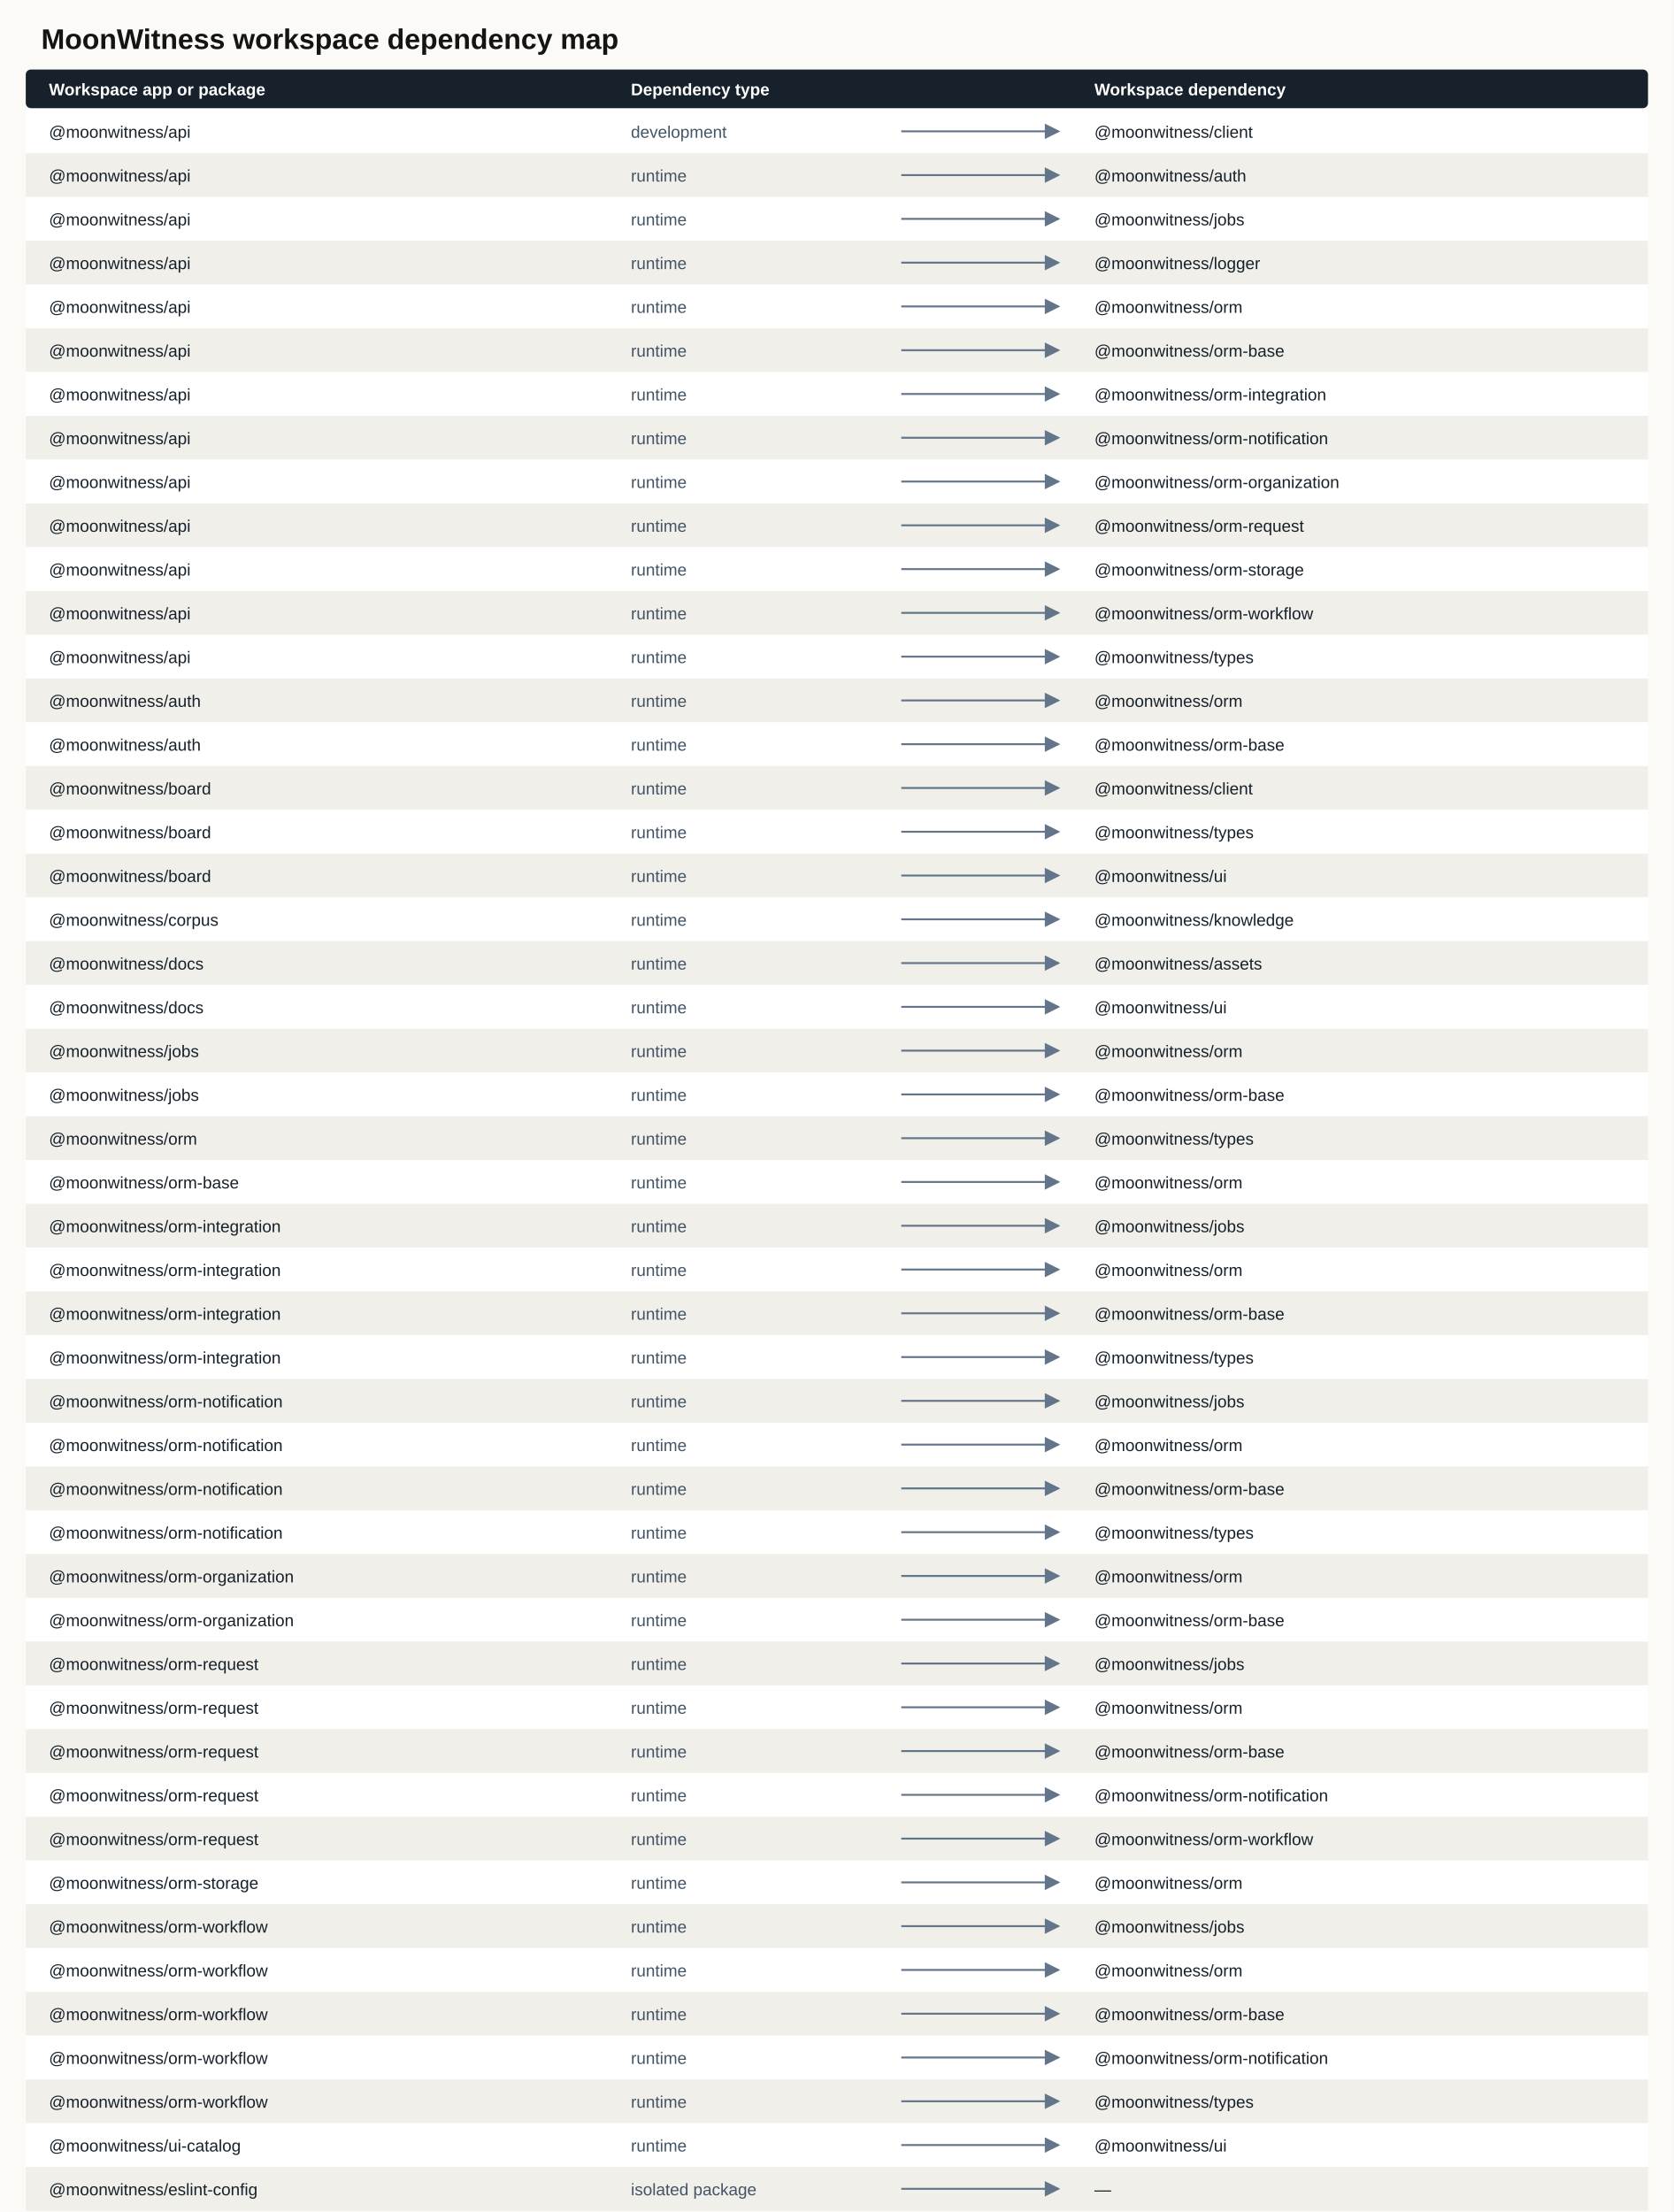
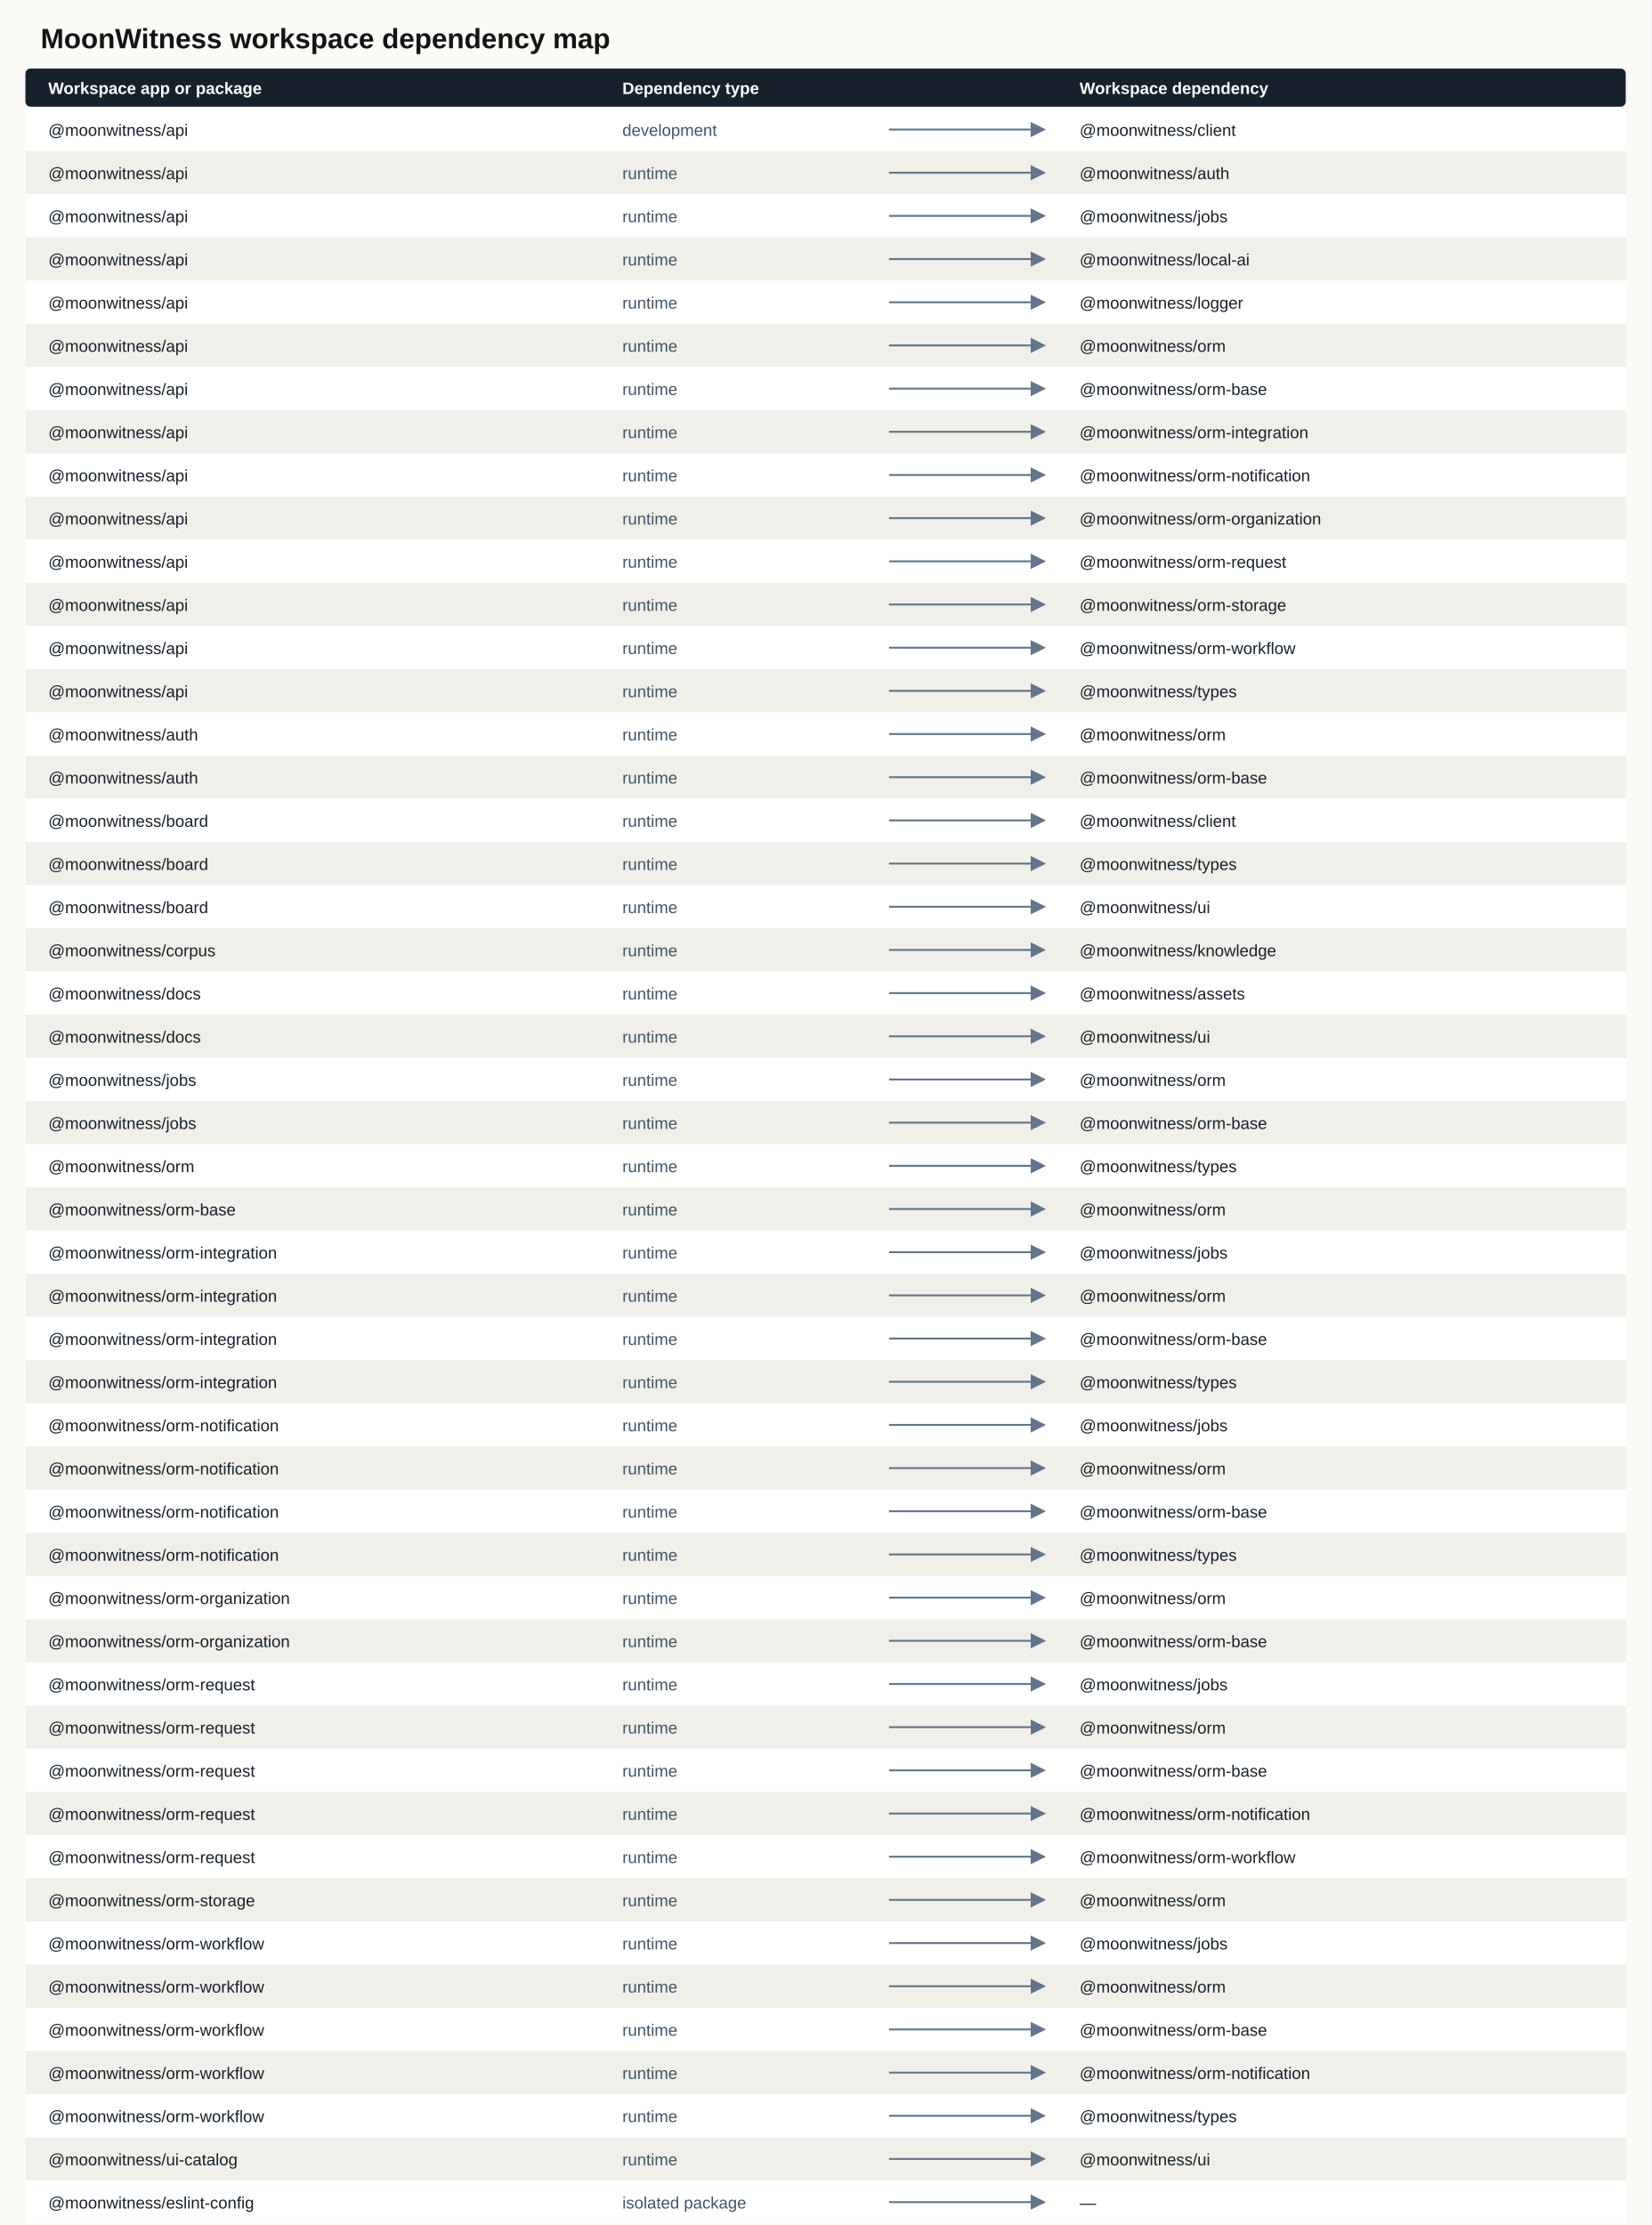
- <svg xmlns="http://www.w3.org/2000/svg" viewBox="0 0 1300 1718" role="img" aria-labelledby="diagram-title diagram-description">
+ <svg xmlns="http://www.w3.org/2000/svg" viewBox="0 0 1300 1752" role="img" aria-labelledby="diagram-title diagram-description">
  <rect width="100%" height="100%" fill="#fbfaf6" />
  <text x="32" y="38" fill="#141414" font-family="Arial,sans-serif" font-size="22" font-weight="700">MoonWitness workspace dependency map</text>
  <defs>
    <marker id="arrow" markerWidth="8" markerHeight="8" refX="7" refY="4" orient="auto">
      <path d="M 0 0 L 8 4 L 0 8 z" fill="#62758a" />
    </marker>
  </defs>
  <rect x="20" y="54" width="1260" height="30" rx="4" fill="#17212b" />
  <text x="38" y="74" fill="#ffffff" font-family="Arial,sans-serif" font-size="13" font-weight="700">Workspace app or package</text>
  <text x="490" y="74" fill="#ffffff" font-family="Arial,sans-serif" font-size="13" font-weight="700">Dependency type</text>
  <text x="850" y="74" fill="#ffffff" font-family="Arial,sans-serif" font-size="13" font-weight="700">Workspace dependency</text>
  <g>
    <rect x="20" y="85" width="1260" height="34" fill="#ffffff" />
    <text x="38" y="107" fill="#17212b" font-family="Arial,sans-serif" font-size="13">@moonwitness/api</text>
    <text x="490" y="107" fill="#435466" font-family="Arial,sans-serif" font-size="13">development</text>
    <path d="M 700 102 H 822" fill="none" stroke="#62758a" stroke-width="1.5" marker-end="url(#arrow)" />
    <text x="850" y="107" fill="#17212b" font-family="Arial,sans-serif" font-size="13">@moonwitness/client</text>
  </g>
  <g>
    <rect x="20" y="119" width="1260" height="34" fill="#f0efe9" />
    <text x="38" y="141" fill="#17212b" font-family="Arial,sans-serif" font-size="13">@moonwitness/api</text>
    <text x="490" y="141" fill="#435466" font-family="Arial,sans-serif" font-size="13">runtime</text>
    <path d="M 700 136 H 822" fill="none" stroke="#62758a" stroke-width="1.5" marker-end="url(#arrow)" />
    <text x="850" y="141" fill="#17212b" font-family="Arial,sans-serif" font-size="13">@moonwitness/auth</text>
  </g>
  <g>
    <rect x="20" y="153" width="1260" height="34" fill="#ffffff" />
    <text x="38" y="175" fill="#17212b" font-family="Arial,sans-serif" font-size="13">@moonwitness/api</text>
    <text x="490" y="175" fill="#435466" font-family="Arial,sans-serif" font-size="13">runtime</text>
    <path d="M 700 170 H 822" fill="none" stroke="#62758a" stroke-width="1.5" marker-end="url(#arrow)" />
    <text x="850" y="175" fill="#17212b" font-family="Arial,sans-serif" font-size="13">@moonwitness/jobs</text>
  </g>
  <g>
    <rect x="20" y="187" width="1260" height="34" fill="#f0efe9" />
    <text x="38" y="209" fill="#17212b" font-family="Arial,sans-serif" font-size="13">@moonwitness/api</text>
    <text x="490" y="209" fill="#435466" font-family="Arial,sans-serif" font-size="13">runtime</text>
    <path d="M 700 204 H 822" fill="none" stroke="#62758a" stroke-width="1.5" marker-end="url(#arrow)" />
-     <text x="850" y="209" fill="#17212b" font-family="Arial,sans-serif" font-size="13">@moonwitness/logger</text>
+     <text x="850" y="209" fill="#17212b" font-family="Arial,sans-serif" font-size="13">@moonwitness/local-ai</text>
  </g>
  <g>
    <rect x="20" y="221" width="1260" height="34" fill="#ffffff" />
    <text x="38" y="243" fill="#17212b" font-family="Arial,sans-serif" font-size="13">@moonwitness/api</text>
    <text x="490" y="243" fill="#435466" font-family="Arial,sans-serif" font-size="13">runtime</text>
    <path d="M 700 238 H 822" fill="none" stroke="#62758a" stroke-width="1.5" marker-end="url(#arrow)" />
-     <text x="850" y="243" fill="#17212b" font-family="Arial,sans-serif" font-size="13">@moonwitness/orm</text>
+     <text x="850" y="243" fill="#17212b" font-family="Arial,sans-serif" font-size="13">@moonwitness/logger</text>
  </g>
  <g>
    <rect x="20" y="255" width="1260" height="34" fill="#f0efe9" />
    <text x="38" y="277" fill="#17212b" font-family="Arial,sans-serif" font-size="13">@moonwitness/api</text>
    <text x="490" y="277" fill="#435466" font-family="Arial,sans-serif" font-size="13">runtime</text>
    <path d="M 700 272 H 822" fill="none" stroke="#62758a" stroke-width="1.5" marker-end="url(#arrow)" />
-     <text x="850" y="277" fill="#17212b" font-family="Arial,sans-serif" font-size="13">@moonwitness/orm-base</text>
+     <text x="850" y="277" fill="#17212b" font-family="Arial,sans-serif" font-size="13">@moonwitness/orm</text>
  </g>
  <g>
    <rect x="20" y="289" width="1260" height="34" fill="#ffffff" />
    <text x="38" y="311" fill="#17212b" font-family="Arial,sans-serif" font-size="13">@moonwitness/api</text>
    <text x="490" y="311" fill="#435466" font-family="Arial,sans-serif" font-size="13">runtime</text>
    <path d="M 700 306 H 822" fill="none" stroke="#62758a" stroke-width="1.5" marker-end="url(#arrow)" />
-     <text x="850" y="311" fill="#17212b" font-family="Arial,sans-serif" font-size="13">@moonwitness/orm-integration</text>
+     <text x="850" y="311" fill="#17212b" font-family="Arial,sans-serif" font-size="13">@moonwitness/orm-base</text>
  </g>
  <g>
    <rect x="20" y="323" width="1260" height="34" fill="#f0efe9" />
    <text x="38" y="345" fill="#17212b" font-family="Arial,sans-serif" font-size="13">@moonwitness/api</text>
    <text x="490" y="345" fill="#435466" font-family="Arial,sans-serif" font-size="13">runtime</text>
    <path d="M 700 340 H 822" fill="none" stroke="#62758a" stroke-width="1.5" marker-end="url(#arrow)" />
-     <text x="850" y="345" fill="#17212b" font-family="Arial,sans-serif" font-size="13">@moonwitness/orm-notification</text>
+     <text x="850" y="345" fill="#17212b" font-family="Arial,sans-serif" font-size="13">@moonwitness/orm-integration</text>
  </g>
  <g>
    <rect x="20" y="357" width="1260" height="34" fill="#ffffff" />
    <text x="38" y="379" fill="#17212b" font-family="Arial,sans-serif" font-size="13">@moonwitness/api</text>
    <text x="490" y="379" fill="#435466" font-family="Arial,sans-serif" font-size="13">runtime</text>
    <path d="M 700 374 H 822" fill="none" stroke="#62758a" stroke-width="1.5" marker-end="url(#arrow)" />
-     <text x="850" y="379" fill="#17212b" font-family="Arial,sans-serif" font-size="13">@moonwitness/orm-organization</text>
+     <text x="850" y="379" fill="#17212b" font-family="Arial,sans-serif" font-size="13">@moonwitness/orm-notification</text>
  </g>
  <g>
    <rect x="20" y="391" width="1260" height="34" fill="#f0efe9" />
    <text x="38" y="413" fill="#17212b" font-family="Arial,sans-serif" font-size="13">@moonwitness/api</text>
    <text x="490" y="413" fill="#435466" font-family="Arial,sans-serif" font-size="13">runtime</text>
    <path d="M 700 408 H 822" fill="none" stroke="#62758a" stroke-width="1.5" marker-end="url(#arrow)" />
-     <text x="850" y="413" fill="#17212b" font-family="Arial,sans-serif" font-size="13">@moonwitness/orm-request</text>
+     <text x="850" y="413" fill="#17212b" font-family="Arial,sans-serif" font-size="13">@moonwitness/orm-organization</text>
  </g>
  <g>
    <rect x="20" y="425" width="1260" height="34" fill="#ffffff" />
    <text x="38" y="447" fill="#17212b" font-family="Arial,sans-serif" font-size="13">@moonwitness/api</text>
    <text x="490" y="447" fill="#435466" font-family="Arial,sans-serif" font-size="13">runtime</text>
    <path d="M 700 442 H 822" fill="none" stroke="#62758a" stroke-width="1.5" marker-end="url(#arrow)" />
-     <text x="850" y="447" fill="#17212b" font-family="Arial,sans-serif" font-size="13">@moonwitness/orm-storage</text>
+     <text x="850" y="447" fill="#17212b" font-family="Arial,sans-serif" font-size="13">@moonwitness/orm-request</text>
  </g>
  <g>
    <rect x="20" y="459" width="1260" height="34" fill="#f0efe9" />
    <text x="38" y="481" fill="#17212b" font-family="Arial,sans-serif" font-size="13">@moonwitness/api</text>
    <text x="490" y="481" fill="#435466" font-family="Arial,sans-serif" font-size="13">runtime</text>
    <path d="M 700 476 H 822" fill="none" stroke="#62758a" stroke-width="1.5" marker-end="url(#arrow)" />
-     <text x="850" y="481" fill="#17212b" font-family="Arial,sans-serif" font-size="13">@moonwitness/orm-workflow</text>
+     <text x="850" y="481" fill="#17212b" font-family="Arial,sans-serif" font-size="13">@moonwitness/orm-storage</text>
  </g>
  <g>
    <rect x="20" y="493" width="1260" height="34" fill="#ffffff" />
    <text x="38" y="515" fill="#17212b" font-family="Arial,sans-serif" font-size="13">@moonwitness/api</text>
    <text x="490" y="515" fill="#435466" font-family="Arial,sans-serif" font-size="13">runtime</text>
    <path d="M 700 510 H 822" fill="none" stroke="#62758a" stroke-width="1.5" marker-end="url(#arrow)" />
-     <text x="850" y="515" fill="#17212b" font-family="Arial,sans-serif" font-size="13">@moonwitness/types</text>
+     <text x="850" y="515" fill="#17212b" font-family="Arial,sans-serif" font-size="13">@moonwitness/orm-workflow</text>
  </g>
  <g>
    <rect x="20" y="527" width="1260" height="34" fill="#f0efe9" />
-     <text x="38" y="549" fill="#17212b" font-family="Arial,sans-serif" font-size="13">@moonwitness/auth</text>
+     <text x="38" y="549" fill="#17212b" font-family="Arial,sans-serif" font-size="13">@moonwitness/api</text>
    <text x="490" y="549" fill="#435466" font-family="Arial,sans-serif" font-size="13">runtime</text>
    <path d="M 700 544 H 822" fill="none" stroke="#62758a" stroke-width="1.5" marker-end="url(#arrow)" />
-     <text x="850" y="549" fill="#17212b" font-family="Arial,sans-serif" font-size="13">@moonwitness/orm</text>
+     <text x="850" y="549" fill="#17212b" font-family="Arial,sans-serif" font-size="13">@moonwitness/types</text>
  </g>
  <g>
    <rect x="20" y="561" width="1260" height="34" fill="#ffffff" />
    <text x="38" y="583" fill="#17212b" font-family="Arial,sans-serif" font-size="13">@moonwitness/auth</text>
    <text x="490" y="583" fill="#435466" font-family="Arial,sans-serif" font-size="13">runtime</text>
    <path d="M 700 578 H 822" fill="none" stroke="#62758a" stroke-width="1.5" marker-end="url(#arrow)" />
-     <text x="850" y="583" fill="#17212b" font-family="Arial,sans-serif" font-size="13">@moonwitness/orm-base</text>
+     <text x="850" y="583" fill="#17212b" font-family="Arial,sans-serif" font-size="13">@moonwitness/orm</text>
  </g>
  <g>
    <rect x="20" y="595" width="1260" height="34" fill="#f0efe9" />
-     <text x="38" y="617" fill="#17212b" font-family="Arial,sans-serif" font-size="13">@moonwitness/board</text>
+     <text x="38" y="617" fill="#17212b" font-family="Arial,sans-serif" font-size="13">@moonwitness/auth</text>
    <text x="490" y="617" fill="#435466" font-family="Arial,sans-serif" font-size="13">runtime</text>
    <path d="M 700 612 H 822" fill="none" stroke="#62758a" stroke-width="1.5" marker-end="url(#arrow)" />
-     <text x="850" y="617" fill="#17212b" font-family="Arial,sans-serif" font-size="13">@moonwitness/client</text>
+     <text x="850" y="617" fill="#17212b" font-family="Arial,sans-serif" font-size="13">@moonwitness/orm-base</text>
  </g>
  <g>
    <rect x="20" y="629" width="1260" height="34" fill="#ffffff" />
    <text x="38" y="651" fill="#17212b" font-family="Arial,sans-serif" font-size="13">@moonwitness/board</text>
    <text x="490" y="651" fill="#435466" font-family="Arial,sans-serif" font-size="13">runtime</text>
    <path d="M 700 646 H 822" fill="none" stroke="#62758a" stroke-width="1.5" marker-end="url(#arrow)" />
-     <text x="850" y="651" fill="#17212b" font-family="Arial,sans-serif" font-size="13">@moonwitness/types</text>
+     <text x="850" y="651" fill="#17212b" font-family="Arial,sans-serif" font-size="13">@moonwitness/client</text>
  </g>
  <g>
    <rect x="20" y="663" width="1260" height="34" fill="#f0efe9" />
    <text x="38" y="685" fill="#17212b" font-family="Arial,sans-serif" font-size="13">@moonwitness/board</text>
    <text x="490" y="685" fill="#435466" font-family="Arial,sans-serif" font-size="13">runtime</text>
    <path d="M 700 680 H 822" fill="none" stroke="#62758a" stroke-width="1.5" marker-end="url(#arrow)" />
-     <text x="850" y="685" fill="#17212b" font-family="Arial,sans-serif" font-size="13">@moonwitness/ui</text>
+     <text x="850" y="685" fill="#17212b" font-family="Arial,sans-serif" font-size="13">@moonwitness/types</text>
  </g>
  <g>
    <rect x="20" y="697" width="1260" height="34" fill="#ffffff" />
-     <text x="38" y="719" fill="#17212b" font-family="Arial,sans-serif" font-size="13">@moonwitness/corpus</text>
+     <text x="38" y="719" fill="#17212b" font-family="Arial,sans-serif" font-size="13">@moonwitness/board</text>
    <text x="490" y="719" fill="#435466" font-family="Arial,sans-serif" font-size="13">runtime</text>
    <path d="M 700 714 H 822" fill="none" stroke="#62758a" stroke-width="1.5" marker-end="url(#arrow)" />
-     <text x="850" y="719" fill="#17212b" font-family="Arial,sans-serif" font-size="13">@moonwitness/knowledge</text>
+     <text x="850" y="719" fill="#17212b" font-family="Arial,sans-serif" font-size="13">@moonwitness/ui</text>
  </g>
  <g>
    <rect x="20" y="731" width="1260" height="34" fill="#f0efe9" />
-     <text x="38" y="753" fill="#17212b" font-family="Arial,sans-serif" font-size="13">@moonwitness/docs</text>
+     <text x="38" y="753" fill="#17212b" font-family="Arial,sans-serif" font-size="13">@moonwitness/corpus</text>
    <text x="490" y="753" fill="#435466" font-family="Arial,sans-serif" font-size="13">runtime</text>
    <path d="M 700 748 H 822" fill="none" stroke="#62758a" stroke-width="1.5" marker-end="url(#arrow)" />
-     <text x="850" y="753" fill="#17212b" font-family="Arial,sans-serif" font-size="13">@moonwitness/assets</text>
+     <text x="850" y="753" fill="#17212b" font-family="Arial,sans-serif" font-size="13">@moonwitness/knowledge</text>
  </g>
  <g>
    <rect x="20" y="765" width="1260" height="34" fill="#ffffff" />
    <text x="38" y="787" fill="#17212b" font-family="Arial,sans-serif" font-size="13">@moonwitness/docs</text>
    <text x="490" y="787" fill="#435466" font-family="Arial,sans-serif" font-size="13">runtime</text>
    <path d="M 700 782 H 822" fill="none" stroke="#62758a" stroke-width="1.5" marker-end="url(#arrow)" />
-     <text x="850" y="787" fill="#17212b" font-family="Arial,sans-serif" font-size="13">@moonwitness/ui</text>
+     <text x="850" y="787" fill="#17212b" font-family="Arial,sans-serif" font-size="13">@moonwitness/assets</text>
  </g>
  <g>
    <rect x="20" y="799" width="1260" height="34" fill="#f0efe9" />
-     <text x="38" y="821" fill="#17212b" font-family="Arial,sans-serif" font-size="13">@moonwitness/jobs</text>
+     <text x="38" y="821" fill="#17212b" font-family="Arial,sans-serif" font-size="13">@moonwitness/docs</text>
    <text x="490" y="821" fill="#435466" font-family="Arial,sans-serif" font-size="13">runtime</text>
    <path d="M 700 816 H 822" fill="none" stroke="#62758a" stroke-width="1.5" marker-end="url(#arrow)" />
-     <text x="850" y="821" fill="#17212b" font-family="Arial,sans-serif" font-size="13">@moonwitness/orm</text>
+     <text x="850" y="821" fill="#17212b" font-family="Arial,sans-serif" font-size="13">@moonwitness/ui</text>
  </g>
  <g>
    <rect x="20" y="833" width="1260" height="34" fill="#ffffff" />
    <text x="38" y="855" fill="#17212b" font-family="Arial,sans-serif" font-size="13">@moonwitness/jobs</text>
    <text x="490" y="855" fill="#435466" font-family="Arial,sans-serif" font-size="13">runtime</text>
    <path d="M 700 850 H 822" fill="none" stroke="#62758a" stroke-width="1.5" marker-end="url(#arrow)" />
-     <text x="850" y="855" fill="#17212b" font-family="Arial,sans-serif" font-size="13">@moonwitness/orm-base</text>
+     <text x="850" y="855" fill="#17212b" font-family="Arial,sans-serif" font-size="13">@moonwitness/orm</text>
  </g>
  <g>
    <rect x="20" y="867" width="1260" height="34" fill="#f0efe9" />
-     <text x="38" y="889" fill="#17212b" font-family="Arial,sans-serif" font-size="13">@moonwitness/orm</text>
+     <text x="38" y="889" fill="#17212b" font-family="Arial,sans-serif" font-size="13">@moonwitness/jobs</text>
    <text x="490" y="889" fill="#435466" font-family="Arial,sans-serif" font-size="13">runtime</text>
    <path d="M 700 884 H 822" fill="none" stroke="#62758a" stroke-width="1.5" marker-end="url(#arrow)" />
-     <text x="850" y="889" fill="#17212b" font-family="Arial,sans-serif" font-size="13">@moonwitness/types</text>
+     <text x="850" y="889" fill="#17212b" font-family="Arial,sans-serif" font-size="13">@moonwitness/orm-base</text>
  </g>
  <g>
    <rect x="20" y="901" width="1260" height="34" fill="#ffffff" />
-     <text x="38" y="923" fill="#17212b" font-family="Arial,sans-serif" font-size="13">@moonwitness/orm-base</text>
+     <text x="38" y="923" fill="#17212b" font-family="Arial,sans-serif" font-size="13">@moonwitness/orm</text>
    <text x="490" y="923" fill="#435466" font-family="Arial,sans-serif" font-size="13">runtime</text>
    <path d="M 700 918 H 822" fill="none" stroke="#62758a" stroke-width="1.5" marker-end="url(#arrow)" />
-     <text x="850" y="923" fill="#17212b" font-family="Arial,sans-serif" font-size="13">@moonwitness/orm</text>
+     <text x="850" y="923" fill="#17212b" font-family="Arial,sans-serif" font-size="13">@moonwitness/types</text>
  </g>
  <g>
    <rect x="20" y="935" width="1260" height="34" fill="#f0efe9" />
-     <text x="38" y="957" fill="#17212b" font-family="Arial,sans-serif" font-size="13">@moonwitness/orm-integration</text>
+     <text x="38" y="957" fill="#17212b" font-family="Arial,sans-serif" font-size="13">@moonwitness/orm-base</text>
    <text x="490" y="957" fill="#435466" font-family="Arial,sans-serif" font-size="13">runtime</text>
    <path d="M 700 952 H 822" fill="none" stroke="#62758a" stroke-width="1.5" marker-end="url(#arrow)" />
-     <text x="850" y="957" fill="#17212b" font-family="Arial,sans-serif" font-size="13">@moonwitness/jobs</text>
+     <text x="850" y="957" fill="#17212b" font-family="Arial,sans-serif" font-size="13">@moonwitness/orm</text>
  </g>
  <g>
    <rect x="20" y="969" width="1260" height="34" fill="#ffffff" />
    <text x="38" y="991" fill="#17212b" font-family="Arial,sans-serif" font-size="13">@moonwitness/orm-integration</text>
    <text x="490" y="991" fill="#435466" font-family="Arial,sans-serif" font-size="13">runtime</text>
    <path d="M 700 986 H 822" fill="none" stroke="#62758a" stroke-width="1.5" marker-end="url(#arrow)" />
-     <text x="850" y="991" fill="#17212b" font-family="Arial,sans-serif" font-size="13">@moonwitness/orm</text>
+     <text x="850" y="991" fill="#17212b" font-family="Arial,sans-serif" font-size="13">@moonwitness/jobs</text>
  </g>
  <g>
    <rect x="20" y="1003" width="1260" height="34" fill="#f0efe9" />
    <text x="38" y="1025" fill="#17212b" font-family="Arial,sans-serif" font-size="13">@moonwitness/orm-integration</text>
    <text x="490" y="1025" fill="#435466" font-family="Arial,sans-serif" font-size="13">runtime</text>
    <path d="M 700 1020 H 822" fill="none" stroke="#62758a" stroke-width="1.5" marker-end="url(#arrow)" />
-     <text x="850" y="1025" fill="#17212b" font-family="Arial,sans-serif" font-size="13">@moonwitness/orm-base</text>
+     <text x="850" y="1025" fill="#17212b" font-family="Arial,sans-serif" font-size="13">@moonwitness/orm</text>
  </g>
  <g>
    <rect x="20" y="1037" width="1260" height="34" fill="#ffffff" />
    <text x="38" y="1059" fill="#17212b" font-family="Arial,sans-serif" font-size="13">@moonwitness/orm-integration</text>
    <text x="490" y="1059" fill="#435466" font-family="Arial,sans-serif" font-size="13">runtime</text>
    <path d="M 700 1054 H 822" fill="none" stroke="#62758a" stroke-width="1.5" marker-end="url(#arrow)" />
-     <text x="850" y="1059" fill="#17212b" font-family="Arial,sans-serif" font-size="13">@moonwitness/types</text>
+     <text x="850" y="1059" fill="#17212b" font-family="Arial,sans-serif" font-size="13">@moonwitness/orm-base</text>
  </g>
  <g>
    <rect x="20" y="1071" width="1260" height="34" fill="#f0efe9" />
-     <text x="38" y="1093" fill="#17212b" font-family="Arial,sans-serif" font-size="13">@moonwitness/orm-notification</text>
+     <text x="38" y="1093" fill="#17212b" font-family="Arial,sans-serif" font-size="13">@moonwitness/orm-integration</text>
    <text x="490" y="1093" fill="#435466" font-family="Arial,sans-serif" font-size="13">runtime</text>
    <path d="M 700 1088 H 822" fill="none" stroke="#62758a" stroke-width="1.5" marker-end="url(#arrow)" />
-     <text x="850" y="1093" fill="#17212b" font-family="Arial,sans-serif" font-size="13">@moonwitness/jobs</text>
+     <text x="850" y="1093" fill="#17212b" font-family="Arial,sans-serif" font-size="13">@moonwitness/types</text>
  </g>
  <g>
    <rect x="20" y="1105" width="1260" height="34" fill="#ffffff" />
    <text x="38" y="1127" fill="#17212b" font-family="Arial,sans-serif" font-size="13">@moonwitness/orm-notification</text>
    <text x="490" y="1127" fill="#435466" font-family="Arial,sans-serif" font-size="13">runtime</text>
    <path d="M 700 1122 H 822" fill="none" stroke="#62758a" stroke-width="1.5" marker-end="url(#arrow)" />
-     <text x="850" y="1127" fill="#17212b" font-family="Arial,sans-serif" font-size="13">@moonwitness/orm</text>
+     <text x="850" y="1127" fill="#17212b" font-family="Arial,sans-serif" font-size="13">@moonwitness/jobs</text>
  </g>
  <g>
    <rect x="20" y="1139" width="1260" height="34" fill="#f0efe9" />
    <text x="38" y="1161" fill="#17212b" font-family="Arial,sans-serif" font-size="13">@moonwitness/orm-notification</text>
    <text x="490" y="1161" fill="#435466" font-family="Arial,sans-serif" font-size="13">runtime</text>
    <path d="M 700 1156 H 822" fill="none" stroke="#62758a" stroke-width="1.5" marker-end="url(#arrow)" />
-     <text x="850" y="1161" fill="#17212b" font-family="Arial,sans-serif" font-size="13">@moonwitness/orm-base</text>
+     <text x="850" y="1161" fill="#17212b" font-family="Arial,sans-serif" font-size="13">@moonwitness/orm</text>
  </g>
  <g>
    <rect x="20" y="1173" width="1260" height="34" fill="#ffffff" />
    <text x="38" y="1195" fill="#17212b" font-family="Arial,sans-serif" font-size="13">@moonwitness/orm-notification</text>
    <text x="490" y="1195" fill="#435466" font-family="Arial,sans-serif" font-size="13">runtime</text>
    <path d="M 700 1190 H 822" fill="none" stroke="#62758a" stroke-width="1.5" marker-end="url(#arrow)" />
-     <text x="850" y="1195" fill="#17212b" font-family="Arial,sans-serif" font-size="13">@moonwitness/types</text>
+     <text x="850" y="1195" fill="#17212b" font-family="Arial,sans-serif" font-size="13">@moonwitness/orm-base</text>
  </g>
  <g>
    <rect x="20" y="1207" width="1260" height="34" fill="#f0efe9" />
-     <text x="38" y="1229" fill="#17212b" font-family="Arial,sans-serif" font-size="13">@moonwitness/orm-organization</text>
+     <text x="38" y="1229" fill="#17212b" font-family="Arial,sans-serif" font-size="13">@moonwitness/orm-notification</text>
    <text x="490" y="1229" fill="#435466" font-family="Arial,sans-serif" font-size="13">runtime</text>
    <path d="M 700 1224 H 822" fill="none" stroke="#62758a" stroke-width="1.5" marker-end="url(#arrow)" />
-     <text x="850" y="1229" fill="#17212b" font-family="Arial,sans-serif" font-size="13">@moonwitness/orm</text>
+     <text x="850" y="1229" fill="#17212b" font-family="Arial,sans-serif" font-size="13">@moonwitness/types</text>
  </g>
  <g>
    <rect x="20" y="1241" width="1260" height="34" fill="#ffffff" />
    <text x="38" y="1263" fill="#17212b" font-family="Arial,sans-serif" font-size="13">@moonwitness/orm-organization</text>
    <text x="490" y="1263" fill="#435466" font-family="Arial,sans-serif" font-size="13">runtime</text>
    <path d="M 700 1258 H 822" fill="none" stroke="#62758a" stroke-width="1.5" marker-end="url(#arrow)" />
-     <text x="850" y="1263" fill="#17212b" font-family="Arial,sans-serif" font-size="13">@moonwitness/orm-base</text>
+     <text x="850" y="1263" fill="#17212b" font-family="Arial,sans-serif" font-size="13">@moonwitness/orm</text>
  </g>
  <g>
    <rect x="20" y="1275" width="1260" height="34" fill="#f0efe9" />
-     <text x="38" y="1297" fill="#17212b" font-family="Arial,sans-serif" font-size="13">@moonwitness/orm-request</text>
+     <text x="38" y="1297" fill="#17212b" font-family="Arial,sans-serif" font-size="13">@moonwitness/orm-organization</text>
    <text x="490" y="1297" fill="#435466" font-family="Arial,sans-serif" font-size="13">runtime</text>
    <path d="M 700 1292 H 822" fill="none" stroke="#62758a" stroke-width="1.5" marker-end="url(#arrow)" />
-     <text x="850" y="1297" fill="#17212b" font-family="Arial,sans-serif" font-size="13">@moonwitness/jobs</text>
+     <text x="850" y="1297" fill="#17212b" font-family="Arial,sans-serif" font-size="13">@moonwitness/orm-base</text>
  </g>
  <g>
    <rect x="20" y="1309" width="1260" height="34" fill="#ffffff" />
    <text x="38" y="1331" fill="#17212b" font-family="Arial,sans-serif" font-size="13">@moonwitness/orm-request</text>
    <text x="490" y="1331" fill="#435466" font-family="Arial,sans-serif" font-size="13">runtime</text>
    <path d="M 700 1326 H 822" fill="none" stroke="#62758a" stroke-width="1.5" marker-end="url(#arrow)" />
-     <text x="850" y="1331" fill="#17212b" font-family="Arial,sans-serif" font-size="13">@moonwitness/orm</text>
+     <text x="850" y="1331" fill="#17212b" font-family="Arial,sans-serif" font-size="13">@moonwitness/jobs</text>
  </g>
  <g>
    <rect x="20" y="1343" width="1260" height="34" fill="#f0efe9" />
    <text x="38" y="1365" fill="#17212b" font-family="Arial,sans-serif" font-size="13">@moonwitness/orm-request</text>
    <text x="490" y="1365" fill="#435466" font-family="Arial,sans-serif" font-size="13">runtime</text>
    <path d="M 700 1360 H 822" fill="none" stroke="#62758a" stroke-width="1.5" marker-end="url(#arrow)" />
-     <text x="850" y="1365" fill="#17212b" font-family="Arial,sans-serif" font-size="13">@moonwitness/orm-base</text>
+     <text x="850" y="1365" fill="#17212b" font-family="Arial,sans-serif" font-size="13">@moonwitness/orm</text>
  </g>
  <g>
    <rect x="20" y="1377" width="1260" height="34" fill="#ffffff" />
    <text x="38" y="1399" fill="#17212b" font-family="Arial,sans-serif" font-size="13">@moonwitness/orm-request</text>
    <text x="490" y="1399" fill="#435466" font-family="Arial,sans-serif" font-size="13">runtime</text>
    <path d="M 700 1394 H 822" fill="none" stroke="#62758a" stroke-width="1.5" marker-end="url(#arrow)" />
-     <text x="850" y="1399" fill="#17212b" font-family="Arial,sans-serif" font-size="13">@moonwitness/orm-notification</text>
+     <text x="850" y="1399" fill="#17212b" font-family="Arial,sans-serif" font-size="13">@moonwitness/orm-base</text>
  </g>
  <g>
    <rect x="20" y="1411" width="1260" height="34" fill="#f0efe9" />
    <text x="38" y="1433" fill="#17212b" font-family="Arial,sans-serif" font-size="13">@moonwitness/orm-request</text>
    <text x="490" y="1433" fill="#435466" font-family="Arial,sans-serif" font-size="13">runtime</text>
    <path d="M 700 1428 H 822" fill="none" stroke="#62758a" stroke-width="1.5" marker-end="url(#arrow)" />
-     <text x="850" y="1433" fill="#17212b" font-family="Arial,sans-serif" font-size="13">@moonwitness/orm-workflow</text>
+     <text x="850" y="1433" fill="#17212b" font-family="Arial,sans-serif" font-size="13">@moonwitness/orm-notification</text>
  </g>
  <g>
    <rect x="20" y="1445" width="1260" height="34" fill="#ffffff" />
-     <text x="38" y="1467" fill="#17212b" font-family="Arial,sans-serif" font-size="13">@moonwitness/orm-storage</text>
+     <text x="38" y="1467" fill="#17212b" font-family="Arial,sans-serif" font-size="13">@moonwitness/orm-request</text>
    <text x="490" y="1467" fill="#435466" font-family="Arial,sans-serif" font-size="13">runtime</text>
    <path d="M 700 1462 H 822" fill="none" stroke="#62758a" stroke-width="1.5" marker-end="url(#arrow)" />
-     <text x="850" y="1467" fill="#17212b" font-family="Arial,sans-serif" font-size="13">@moonwitness/orm</text>
+     <text x="850" y="1467" fill="#17212b" font-family="Arial,sans-serif" font-size="13">@moonwitness/orm-workflow</text>
  </g>
  <g>
    <rect x="20" y="1479" width="1260" height="34" fill="#f0efe9" />
-     <text x="38" y="1501" fill="#17212b" font-family="Arial,sans-serif" font-size="13">@moonwitness/orm-workflow</text>
+     <text x="38" y="1501" fill="#17212b" font-family="Arial,sans-serif" font-size="13">@moonwitness/orm-storage</text>
    <text x="490" y="1501" fill="#435466" font-family="Arial,sans-serif" font-size="13">runtime</text>
    <path d="M 700 1496 H 822" fill="none" stroke="#62758a" stroke-width="1.5" marker-end="url(#arrow)" />
-     <text x="850" y="1501" fill="#17212b" font-family="Arial,sans-serif" font-size="13">@moonwitness/jobs</text>
+     <text x="850" y="1501" fill="#17212b" font-family="Arial,sans-serif" font-size="13">@moonwitness/orm</text>
  </g>
  <g>
    <rect x="20" y="1513" width="1260" height="34" fill="#ffffff" />
    <text x="38" y="1535" fill="#17212b" font-family="Arial,sans-serif" font-size="13">@moonwitness/orm-workflow</text>
    <text x="490" y="1535" fill="#435466" font-family="Arial,sans-serif" font-size="13">runtime</text>
    <path d="M 700 1530 H 822" fill="none" stroke="#62758a" stroke-width="1.5" marker-end="url(#arrow)" />
-     <text x="850" y="1535" fill="#17212b" font-family="Arial,sans-serif" font-size="13">@moonwitness/orm</text>
+     <text x="850" y="1535" fill="#17212b" font-family="Arial,sans-serif" font-size="13">@moonwitness/jobs</text>
  </g>
  <g>
    <rect x="20" y="1547" width="1260" height="34" fill="#f0efe9" />
    <text x="38" y="1569" fill="#17212b" font-family="Arial,sans-serif" font-size="13">@moonwitness/orm-workflow</text>
    <text x="490" y="1569" fill="#435466" font-family="Arial,sans-serif" font-size="13">runtime</text>
    <path d="M 700 1564 H 822" fill="none" stroke="#62758a" stroke-width="1.5" marker-end="url(#arrow)" />
-     <text x="850" y="1569" fill="#17212b" font-family="Arial,sans-serif" font-size="13">@moonwitness/orm-base</text>
+     <text x="850" y="1569" fill="#17212b" font-family="Arial,sans-serif" font-size="13">@moonwitness/orm</text>
  </g>
  <g>
    <rect x="20" y="1581" width="1260" height="34" fill="#ffffff" />
    <text x="38" y="1603" fill="#17212b" font-family="Arial,sans-serif" font-size="13">@moonwitness/orm-workflow</text>
    <text x="490" y="1603" fill="#435466" font-family="Arial,sans-serif" font-size="13">runtime</text>
    <path d="M 700 1598 H 822" fill="none" stroke="#62758a" stroke-width="1.5" marker-end="url(#arrow)" />
-     <text x="850" y="1603" fill="#17212b" font-family="Arial,sans-serif" font-size="13">@moonwitness/orm-notification</text>
+     <text x="850" y="1603" fill="#17212b" font-family="Arial,sans-serif" font-size="13">@moonwitness/orm-base</text>
  </g>
  <g>
    <rect x="20" y="1615" width="1260" height="34" fill="#f0efe9" />
    <text x="38" y="1637" fill="#17212b" font-family="Arial,sans-serif" font-size="13">@moonwitness/orm-workflow</text>
    <text x="490" y="1637" fill="#435466" font-family="Arial,sans-serif" font-size="13">runtime</text>
    <path d="M 700 1632 H 822" fill="none" stroke="#62758a" stroke-width="1.5" marker-end="url(#arrow)" />
-     <text x="850" y="1637" fill="#17212b" font-family="Arial,sans-serif" font-size="13">@moonwitness/types</text>
+     <text x="850" y="1637" fill="#17212b" font-family="Arial,sans-serif" font-size="13">@moonwitness/orm-notification</text>
  </g>
  <g>
    <rect x="20" y="1649" width="1260" height="34" fill="#ffffff" />
-     <text x="38" y="1671" fill="#17212b" font-family="Arial,sans-serif" font-size="13">@moonwitness/ui-catalog</text>
+     <text x="38" y="1671" fill="#17212b" font-family="Arial,sans-serif" font-size="13">@moonwitness/orm-workflow</text>
    <text x="490" y="1671" fill="#435466" font-family="Arial,sans-serif" font-size="13">runtime</text>
    <path d="M 700 1666 H 822" fill="none" stroke="#62758a" stroke-width="1.5" marker-end="url(#arrow)" />
-     <text x="850" y="1671" fill="#17212b" font-family="Arial,sans-serif" font-size="13">@moonwitness/ui</text>
+     <text x="850" y="1671" fill="#17212b" font-family="Arial,sans-serif" font-size="13">@moonwitness/types</text>
  </g>
  <g>
    <rect x="20" y="1683" width="1260" height="34" fill="#f0efe9" />
-     <text x="38" y="1705" fill="#17212b" font-family="Arial,sans-serif" font-size="13">@moonwitness/eslint-config</text>
-     <text x="490" y="1705" fill="#435466" font-family="Arial,sans-serif" font-size="13">isolated package</text>
+     <text x="38" y="1705" fill="#17212b" font-family="Arial,sans-serif" font-size="13">@moonwitness/ui-catalog</text>
+     <text x="490" y="1705" fill="#435466" font-family="Arial,sans-serif" font-size="13">runtime</text>
    <path d="M 700 1700 H 822" fill="none" stroke="#62758a" stroke-width="1.5" marker-end="url(#arrow)" />
-     <text x="850" y="1705" fill="#17212b" font-family="Arial,sans-serif" font-size="13">—</text>
+     <text x="850" y="1705" fill="#17212b" font-family="Arial,sans-serif" font-size="13">@moonwitness/ui</text>
+   </g>
+   <g>
+     <rect x="20" y="1717" width="1260" height="34" fill="#ffffff" />
+     <text x="38" y="1739" fill="#17212b" font-family="Arial,sans-serif" font-size="13">@moonwitness/eslint-config</text>
+     <text x="490" y="1739" fill="#435466" font-family="Arial,sans-serif" font-size="13">isolated package</text>
+     <path d="M 700 1734 H 822" fill="none" stroke="#62758a" stroke-width="1.5" marker-end="url(#arrow)" />
+     <text x="850" y="1739" fill="#17212b" font-family="Arial,sans-serif" font-size="13">—</text>
  </g>
</svg>
